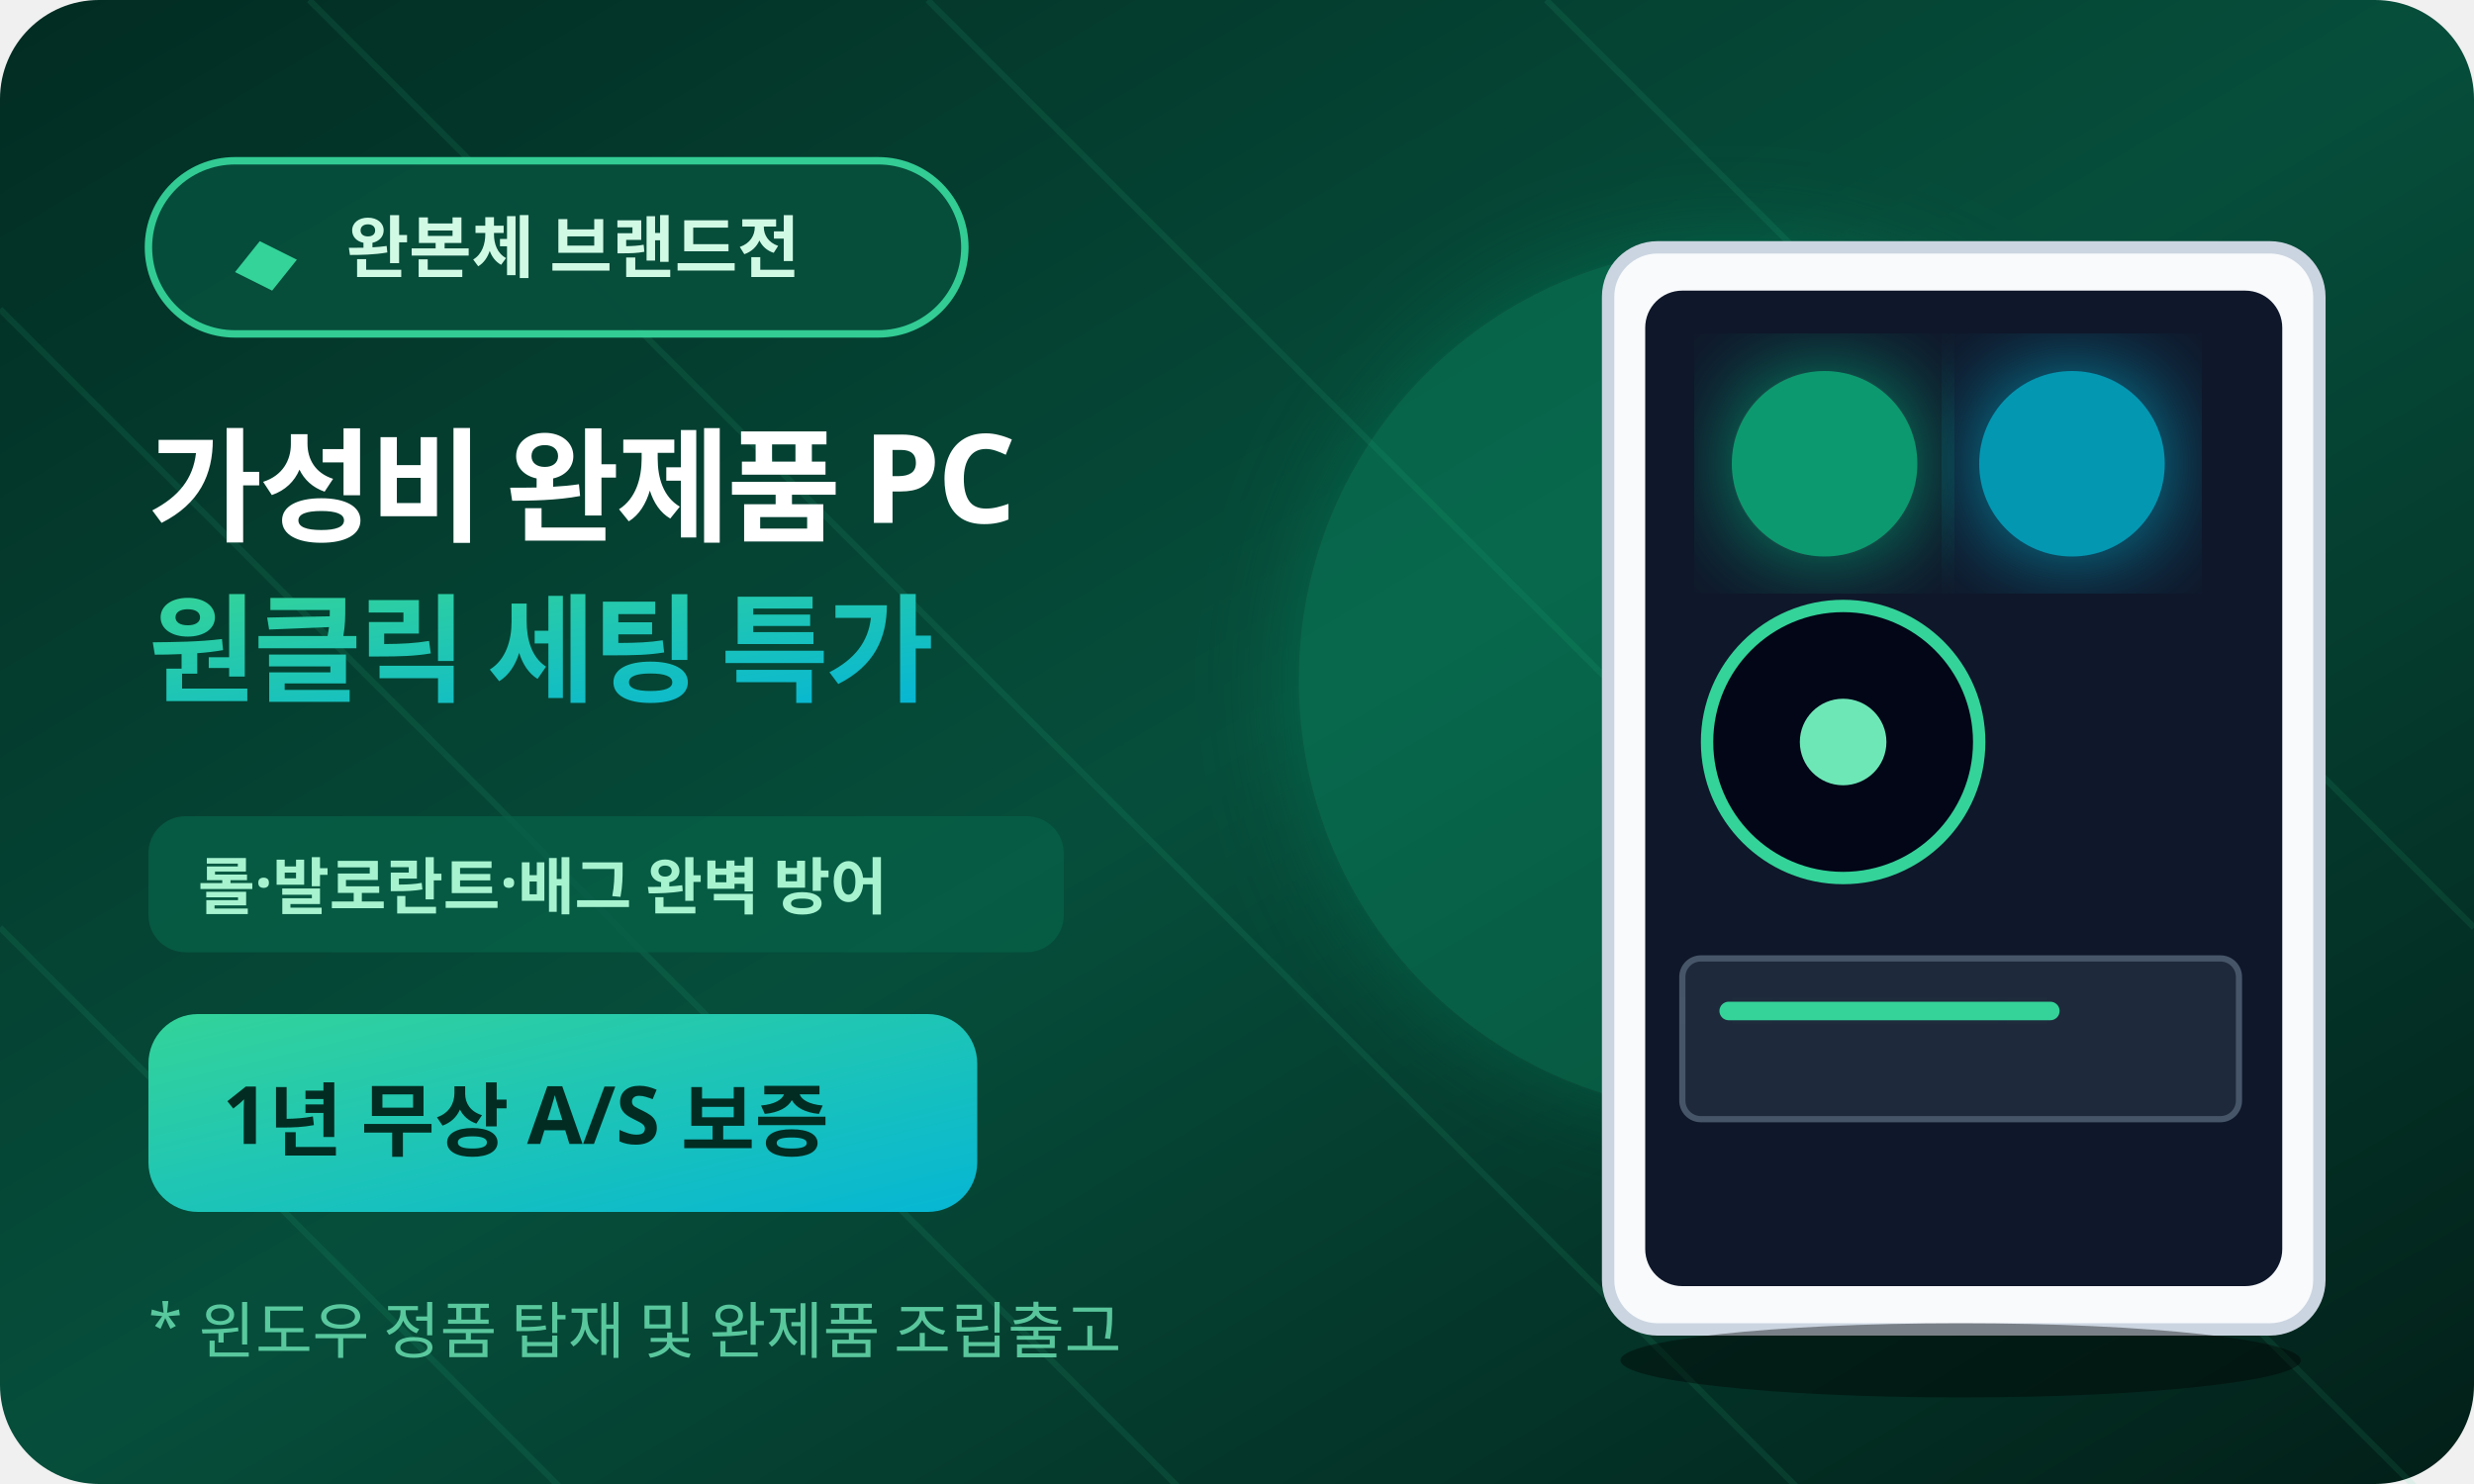
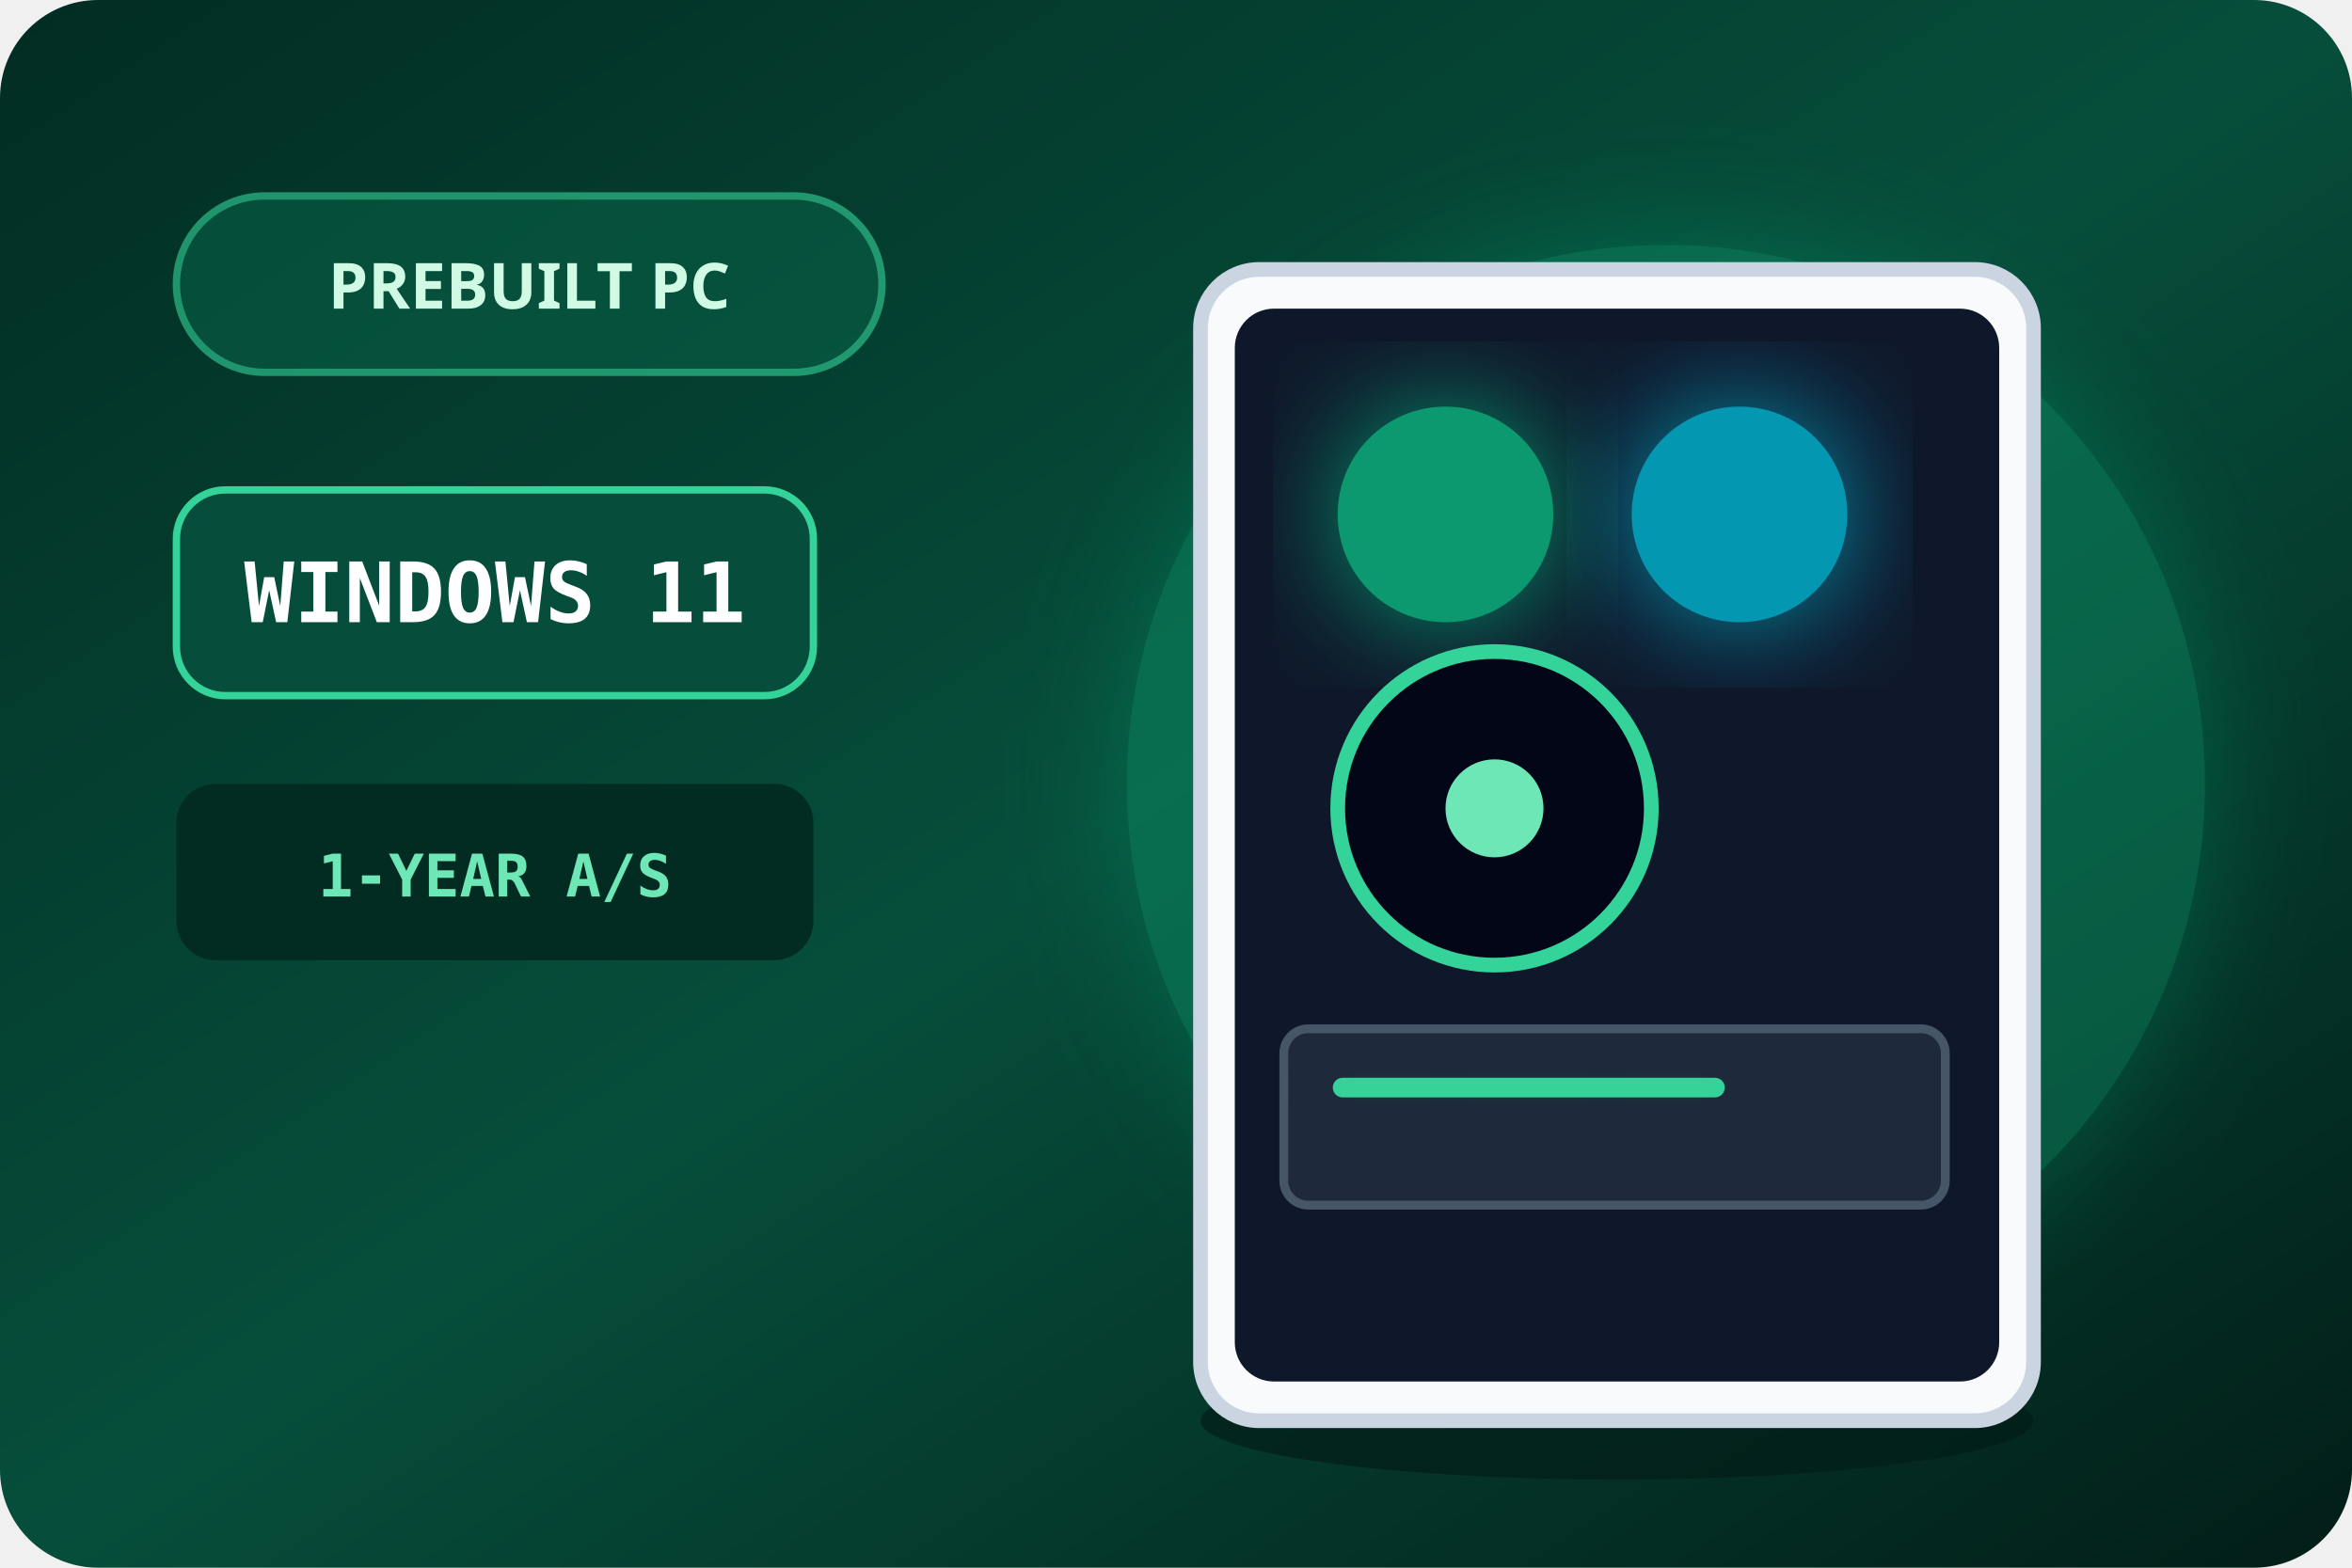
- <svg xmlns="http://www.w3.org/2000/svg" viewBox="0 0 400 240" fill="none" class="w-full h-full">
+ <svg xmlns="http://www.w3.org/2000/svg" viewBox="0 0 480 320" fill="none" class="w-full h-full">
  <defs>
-     <linearGradient id="bgE1" x1="0%" y1="0%" x2="100%" y2="100%">
+     <linearGradient id="pbBg" x1="0%" y1="0%" x2="100%" y2="100%">
      <stop offset="0%" stop-color="#022c22" />
      <stop offset="50%" stop-color="#064e3b" />
-       <stop offset="100%" stop-color="#021f18" />
+       <stop offset="100%" stop-color="#021d17" />
    </linearGradient>
-     <linearGradient id="emeraldNeon" x1="0%" y1="0%" x2="100%" y2="100%">
+     <linearGradient id="neonGreen" x1="0%" y1="0%" x2="100%" y2="100%">
      <stop offset="0%" stop-color="#34d399" />
      <stop offset="100%" stop-color="#06b6d4" />
    </linearGradient>
-     <filter id="glowE" x="-20%" y="-20%" width="140%" height="140%">
-       <feGaussianBlur stdDeviation="8" result="blur" />
+     <filter id="glowPb" x="-30%" y="-30%" width="160%" height="160%">
+       <feGaussianBlur stdDeviation="12" result="blur" />
      <feComposite in="SourceGraphic" in2="blur" operator="over" />
    </filter>
  </defs>
-   <rect width="400" height="240" rx="16" fill="url(#bgE1)" />
-   <g opacity="0.1" stroke="#34d399" stroke-width="1">
-     <path d="M50 0 L400 350 M150 0 L400 250 M250 0 L400 150 M0 50 L350 400 M0 150 L250 400" />
+   <rect width="480" height="320" rx="20" fill="url(#pbBg)" />
+   <circle cx="340" cy="160" r="110" fill="#10b981" opacity="0.3" filter="url(#glowPb)" />
+   <g transform="translate(36, 40)">
+     <rect width="144" height="36" rx="18" fill="#065f46" opacity="0.6" stroke="#34d399" stroke-width="1.5" />
+     <text x="72" y="23" text-anchor="middle" fill="#d1fae5" font-size="13" font-weight="900" font-family="Pretendard, system-ui, sans-serif">PREBUILT PC</text>
+     <g transform="translate(0, 60)">
+       <rect width="130" height="42" rx="10" fill="#064e3b" stroke="#34d399" stroke-width="1.5" />
+       <text x="65" y="27" text-anchor="middle" fill="#ffffff" font-size="17" font-weight="900" font-family="monospace">WINDOWS 11</text>
+     </g>
+     <g transform="translate(0, 120)">
+       <rect width="130" height="36" rx="8" fill="#022c22" />
+       <text x="65" y="23" text-anchor="middle" fill="#6ee7b7" font-size="12" font-weight="800" font-family="monospace">1-YEAR A/S</text>
+     </g>
  </g>
-   <circle cx="280" cy="110" r="70" fill="#10b981" opacity="0.25" filter="url(#glowE)" />
-   <g transform="translate(24, 26)">
-     <rect width="132" height="28" rx="14" fill="#064e3b" stroke="#34d399" stroke-width="1.2" opacity="0.95" />
-     <path d="M14 18 L18 13 L24 16 L20 21 Z" fill="#34d399" />
-     <text x="32" y="18" fill="#d1fae5" font-size="11" font-weight="800" font-family="Pretendard, system-ui, sans-serif">완본체 브랜드전</text>
-   </g>
-   <text x="24" y="86" fill="#ffffff" font-size="20" font-weight="900" font-family="Pretendard, system-ui, sans-serif" letter-spacing="-0.5">
-     가성비 완제품 PC
-   </text>
-   <text x="24" y="112" fill="url(#emeraldNeon)" font-size="19" font-weight="900" font-family="Pretendard, system-ui, sans-serif" letter-spacing="-0.5">
-     원클릭 세팅 특가
-   </text>
-   <g transform="translate(24, 132)">
-     <rect width="148" height="22" rx="6" fill="#065f46" opacity="0.8" />
-     <text x="8" y="15" fill="#a7f3d0" font-size="10" font-weight="600" font-family="Pretendard, system-ui, sans-serif">
-       롤·발로란트·배그 완벽 방어
-     </text>
-   </g>
-   <g transform="translate(24, 164)">
-     <rect width="134" height="32" rx="8" fill="url(#emeraldNeon)" />
-     <text x="12" y="21" fill="#022c22" font-size="13" font-weight="900" font-family="Pretendard, system-ui, sans-serif">
-       1년 무상 A/S 보증
-     </text>
-   </g>
-   <text x="24" y="218" fill="#6ee7b7" opacity="0.8" font-size="10" font-family="Pretendard, system-ui, sans-serif">
-     * 윈도우 정품 탑재 및 완제품 조립출고
-   </text>
-   <g transform="translate(210, 25)">
-     <rect x="50" y="15" width="115" height="175" rx="8" fill="#f8fafc" stroke="#cbd5e1" stroke-width="2" />
-     <rect x="56" y="22" width="103" height="161" rx="6" fill="#0f172a" />
-     <circle cx="85" cy="50" r="15" fill="#10b981" opacity="0.8" filter="url(#glowE)" />
-     <circle cx="125" cy="50" r="15" fill="#06b6d4" opacity="0.8" filter="url(#glowE)" />
-     <circle cx="88" cy="95" r="22" fill="#020617" stroke="#34d399" stroke-width="2" />
-     <circle cx="88" cy="95" r="7" fill="#6ee7b7" />
-     <rect x="62" y="130" width="90" height="26" rx="3" fill="#1e293b" stroke="#475569" stroke-width="1" />
-     <rect x="68" y="137" width="55" height="3" rx="1.5" fill="#34d399" filter="url(#glowE)" />
-     <ellipse cx="107" cy="195" rx="55" ry="6" fill="#000000" opacity="0.4" />
+   <g transform="translate(210, 35)">
+     <ellipse cx="120" cy="255" rx="85" ry="12" fill="#021d17" opacity="0.7" />
+     <rect x="35" y="20" width="170" height="235" rx="12" fill="#f8fafc" stroke="#cbd5e1" stroke-width="3" />
+     <rect x="42" y="28" width="156" height="219" rx="8" fill="#0f172a" />
+     <circle cx="85" cy="70" r="22" fill="#10b981" opacity="0.8" filter="url(#glowPb)" />
+     <circle cx="145" cy="70" r="22" fill="#06b6d4" opacity="0.8" filter="url(#glowPb)" />
+     <circle cx="95" cy="130" r="32" fill="#020617" stroke="#34d399" stroke-width="3" />
+     <circle cx="95" cy="130" r="10" fill="#6ee7b7" />
+     <rect x="52" y="175" width="135" height="36" rx="5" fill="#1e293b" stroke="#475569" stroke-width="1.8" />
+     <rect x="62" y="185" width="80" height="4" rx="2" fill="#34d399" filter="url(#glowPb)" />
  </g>
</svg>
